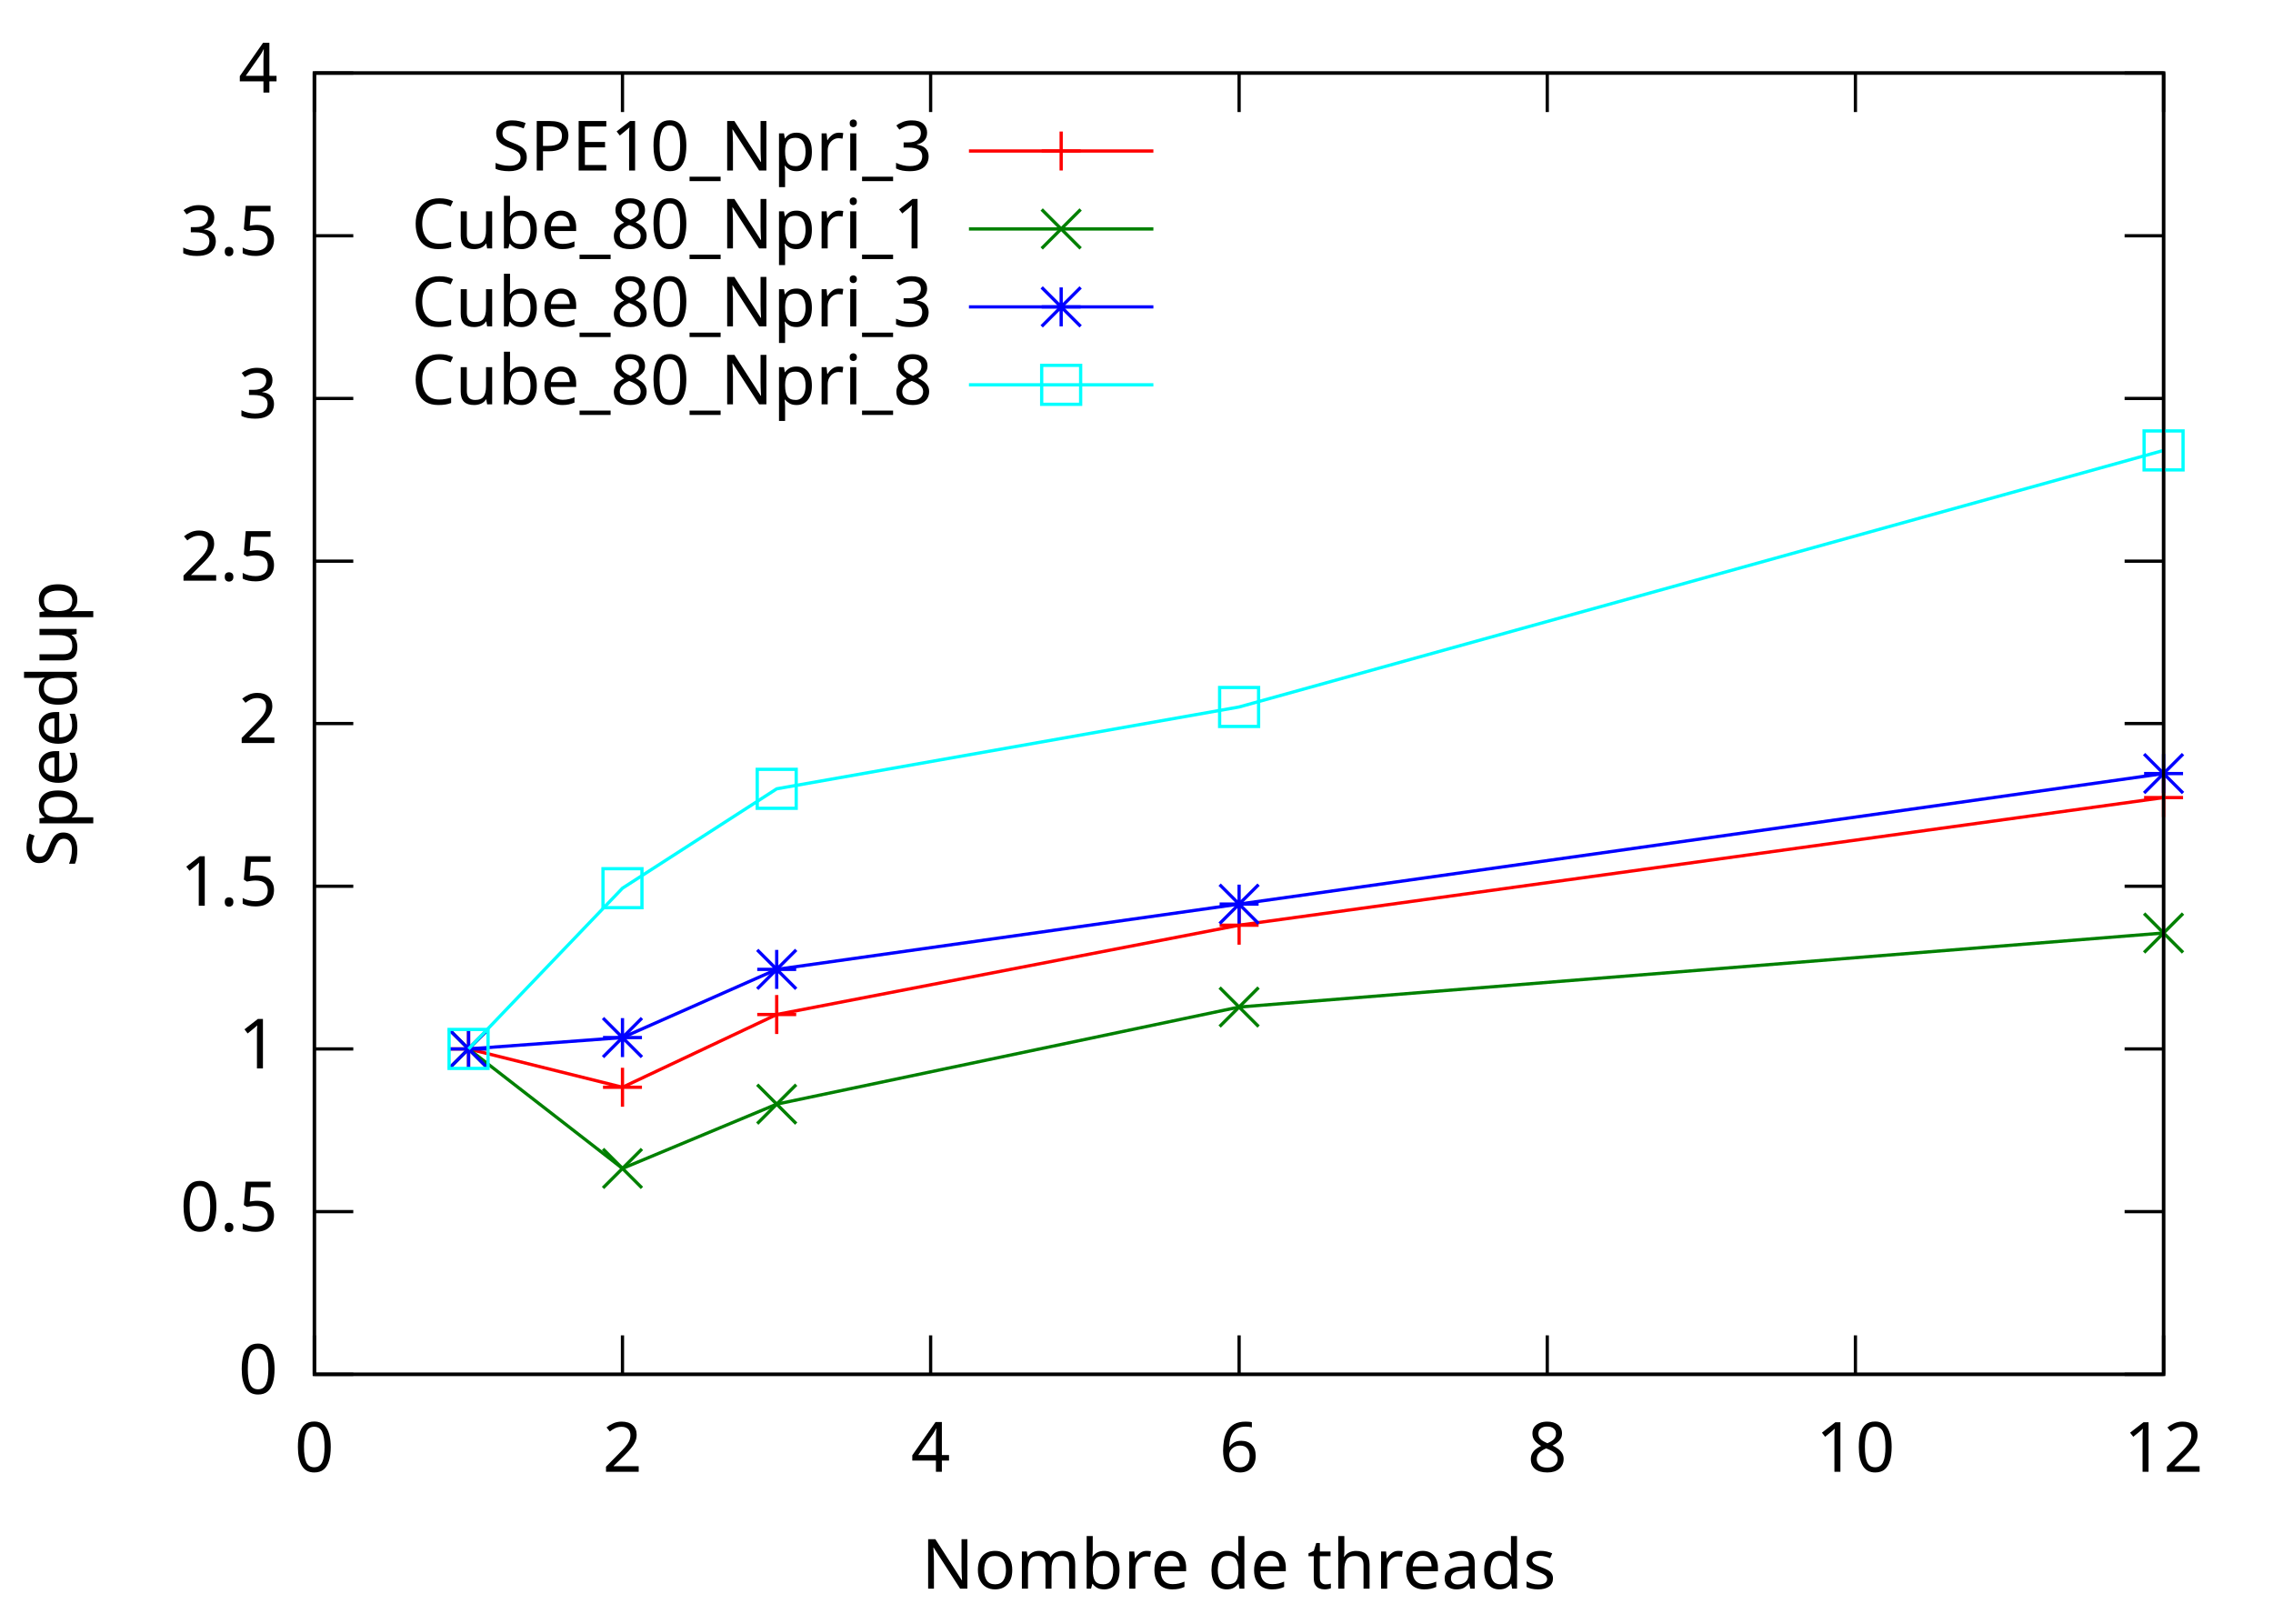
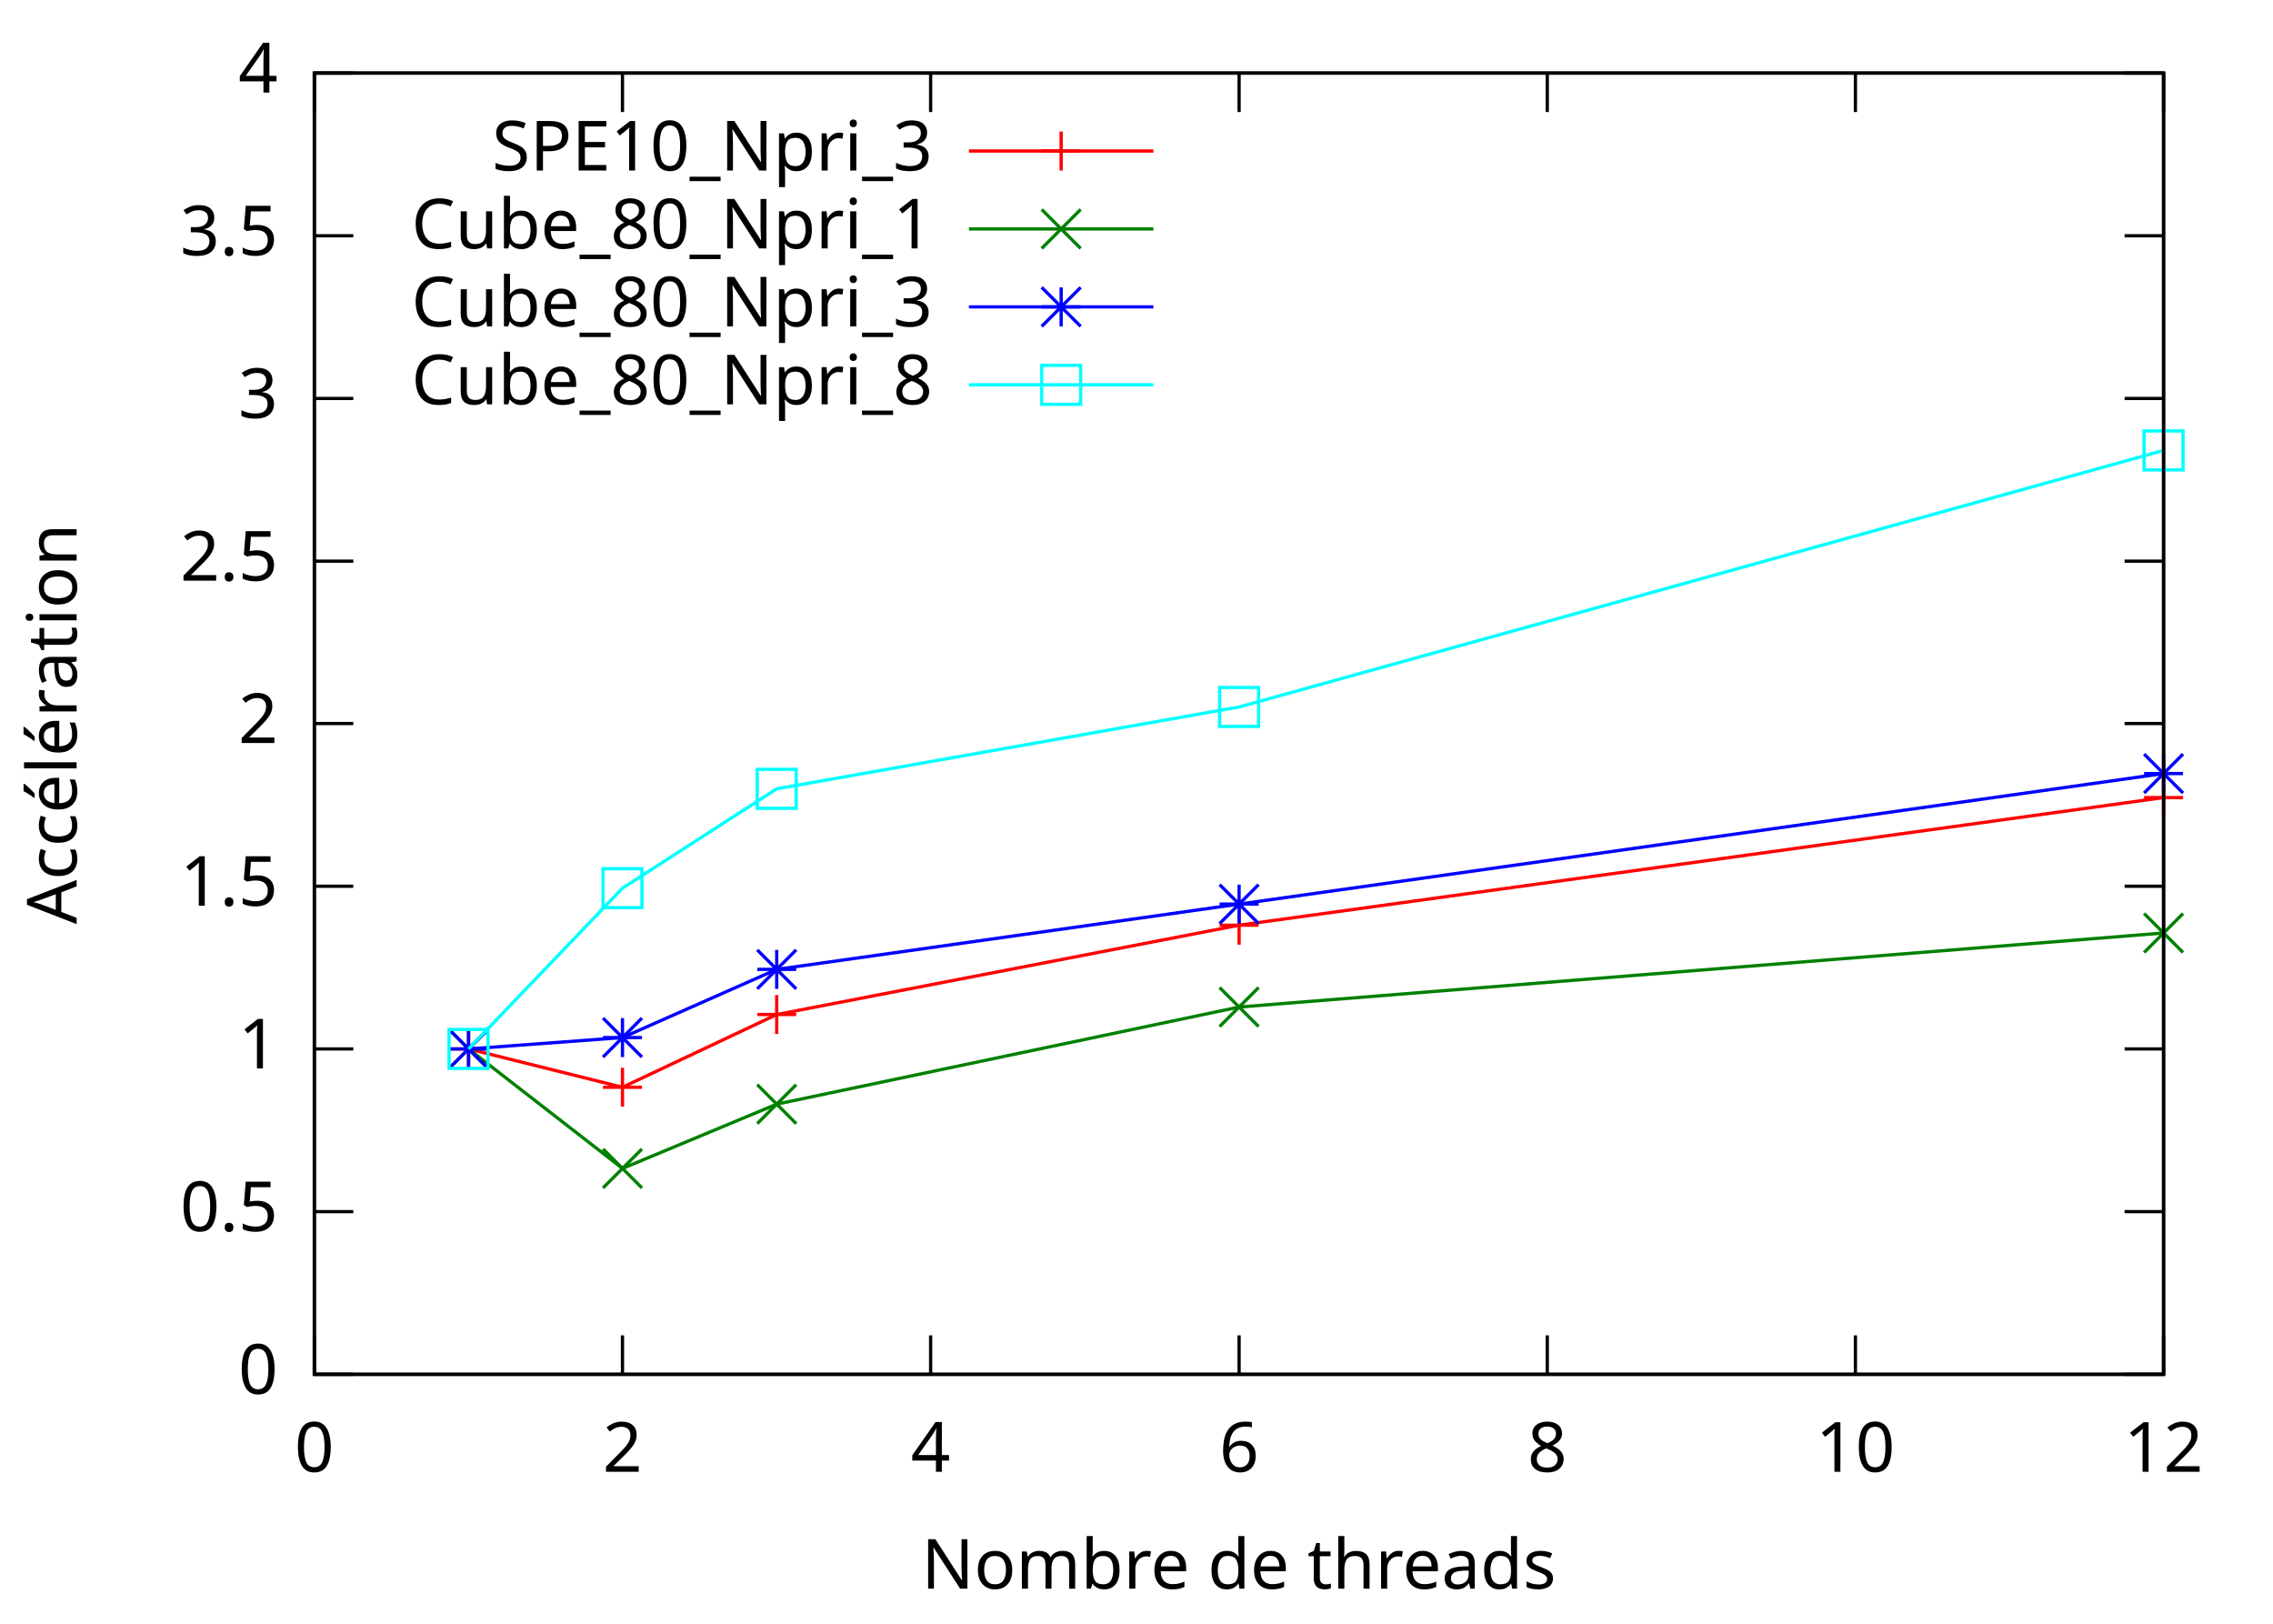
<svg xmlns="http://www.w3.org/2000/svg" xmlns:xlink="http://www.w3.org/1999/xlink" width="700" height="500" viewBox="0 0 700 500">
  <g id="gnuplot_canvas">
    <rect x="0" y="0" width="700" height="500" fill="none" />
    <defs>
      <circle id="gpDot" r="0.5" stroke-width="0.5" />
      <path id="gpPt0" stroke-width="0.167" stroke="currentColor" d="M-1,0 h2 M0,-1 v2" />
      <path id="gpPt1" stroke-width="0.167" stroke="currentColor" d="M-1,-1 L1,1 M1,-1 L-1,1" />
      <path id="gpPt2" stroke-width="0.167" stroke="currentColor" d="M-1,0 L1,0 M0,-1 L0,1 M-1,-1 L1,1 M-1,1 L1,-1" />
      <rect id="gpPt3" stroke-width="0.167" stroke="currentColor" x="-1" y="-1" width="2" height="2" />
      <rect id="gpPt4" stroke-width="0.167" stroke="currentColor" fill="currentColor" x="-1" y="-1" width="2" height="2" />
      <circle id="gpPt5" stroke-width="0.167" stroke="currentColor" cx="0" cy="0" r="1" />
      <use xlink:href="#gpPt5" id="gpPt6" fill="currentColor" stroke="none" />
      <path id="gpPt7" stroke-width="0.167" stroke="currentColor" d="M0,-1.33 L-1.33,0.67 L1.33,0.67 z" />
      <use xlink:href="#gpPt7" id="gpPt8" fill="currentColor" stroke="none" />
      <use xlink:href="#gpPt7" id="gpPt9" stroke="currentColor" transform="rotate(180)" />
      <use xlink:href="#gpPt9" id="gpPt10" fill="currentColor" stroke="none" />
      <use xlink:href="#gpPt3" id="gpPt11" stroke="currentColor" transform="rotate(45)" />
      <use xlink:href="#gpPt11" id="gpPt12" fill="currentColor" stroke="none" />
      <filter id="greybox" filterUnits="objectBoundingBox" x="0" y="0" height="1" width="1">
        <feFlood flood-color="lightgrey" flood-opacity="1" result="grey" />
        <feComposite in="SourceGraphic" in2="grey" operator="atop" />
      </filter>
    </defs>
    <g style="fill:none; color:white; stroke:currentColor; stroke-width:1.00; stroke-linecap:butt; stroke-linejoin:miter">
</g>
    <g style="fill:none; color:black; stroke:currentColor; stroke-width:1.00; stroke-linecap:butt; stroke-linejoin:miter">
      <path stroke="black" d="M96.8,423.2 L108.8,423.2 M666.3,423.2 L654.3,423.2  " />
      <g transform="translate(85.6,429.2)" style="stroke:none; fill:black; font-family:Verdana; font-size:16.00pt; text-anchor:end">
        <text> 0</text>
      </g>
      <path stroke="black" d="M96.8,373.1 L108.8,373.1 M666.3,373.1 L654.3,373.1  " />
      <g transform="translate(85.6,379.1)" style="stroke:none; fill:black; font-family:Verdana; font-size:16.00pt; text-anchor:end">
        <text> 0.5</text>
      </g>
      <path stroke="black" d="M96.8,323.0 L108.8,323.0 M666.3,323.0 L654.3,323.0  " />
      <g transform="translate(85.6,329.0)" style="stroke:none; fill:black; font-family:Verdana; font-size:16.00pt; text-anchor:end">
        <text> 1</text>
      </g>
      <path stroke="black" d="M96.8,272.9 L108.8,272.9 M666.3,272.9 L654.3,272.9  " />
      <g transform="translate(85.6,278.9)" style="stroke:none; fill:black; font-family:Verdana; font-size:16.00pt; text-anchor:end">
        <text> 1.5</text>
      </g>
      <path stroke="black" d="M96.8,222.8 L108.8,222.8 M666.3,222.8 L654.3,222.8  " />
      <g transform="translate(85.6,228.8)" style="stroke:none; fill:black; font-family:Verdana; font-size:16.00pt; text-anchor:end">
        <text> 2</text>
      </g>
      <path stroke="black" d="M96.8,172.8 L108.8,172.8 M666.3,172.8 L654.3,172.8  " />
      <g transform="translate(85.6,178.8)" style="stroke:none; fill:black; font-family:Verdana; font-size:16.00pt; text-anchor:end">
        <text> 2.5</text>
      </g>
      <path stroke="black" d="M96.8,122.7 L108.8,122.7 M666.3,122.7 L654.3,122.7  " />
      <g transform="translate(85.6,128.7)" style="stroke:none; fill:black; font-family:Verdana; font-size:16.00pt; text-anchor:end">
        <text> 3</text>
      </g>
      <path stroke="black" d="M96.8,72.6 L108.8,72.6 M666.3,72.6 L654.3,72.6  " />
      <g transform="translate(85.6,78.6)" style="stroke:none; fill:black; font-family:Verdana; font-size:16.00pt; text-anchor:end">
        <text> 3.5</text>
      </g>
      <path stroke="black" d="M96.8,22.5 L108.8,22.5 M666.3,22.5 L654.3,22.5  " />
      <g transform="translate(85.6,28.5)" style="stroke:none; fill:black; font-family:Verdana; font-size:16.00pt; text-anchor:end">
        <text> 4</text>
      </g>
      <path stroke="black" d="M96.8,423.2 L96.8,411.2 M96.8,22.5 L96.8,34.5  " />
      <g transform="translate(96.8,453.2)" style="stroke:none; fill:black; font-family:Verdana; font-size:16.00pt; text-anchor:middle">
        <text> 0</text>
      </g>
      <path stroke="black" d="M191.7,423.2 L191.7,411.2 M191.7,22.5 L191.7,34.5  " />
      <g transform="translate(191.7,453.2)" style="stroke:none; fill:black; font-family:Verdana; font-size:16.00pt; text-anchor:middle">
        <text> 2</text>
      </g>
      <path stroke="black" d="M286.6,423.2 L286.6,411.2 M286.6,22.5 L286.6,34.5  " />
      <g transform="translate(286.6,453.2)" style="stroke:none; fill:black; font-family:Verdana; font-size:16.00pt; text-anchor:middle">
        <text> 4</text>
      </g>
      <path stroke="black" d="M381.6,423.2 L381.6,411.2 M381.6,22.5 L381.6,34.5  " />
      <g transform="translate(381.6,453.2)" style="stroke:none; fill:black; font-family:Verdana; font-size:16.00pt; text-anchor:middle">
        <text> 6</text>
      </g>
      <path stroke="black" d="M476.5,423.2 L476.5,411.2 M476.5,22.5 L476.5,34.5  " />
      <g transform="translate(476.5,453.2)" style="stroke:none; fill:black; font-family:Verdana; font-size:16.00pt; text-anchor:middle">
        <text> 8</text>
      </g>
      <path stroke="black" d="M571.4,423.2 L571.4,411.2 M571.4,22.5 L571.4,34.5  " />
      <g transform="translate(571.4,453.2)" style="stroke:none; fill:black; font-family:Verdana; font-size:16.00pt; text-anchor:middle">
        <text> 10</text>
      </g>
      <path stroke="black" d="M666.3,423.2 L666.3,411.2 M666.3,22.5 L666.3,34.5  " />
      <g transform="translate(666.3,453.2)" style="stroke:none; fill:black; font-family:Verdana; font-size:16.00pt; text-anchor:middle">
        <text> 12</text>
      </g>
      <path stroke="black" d="M96.8,22.5 L96.8,423.2 L666.3,423.2 L666.3,22.5 L96.8,22.5 Z  " />
      <g transform="translate(23.6,222.9) rotate(270)" style="stroke:none; fill:black; font-family:Verdana; font-size:16.00pt; text-anchor:middle">
-         <text>Speedup</text>
+         <text>Accélération</text>
      </g>
      <g transform="translate(381.5,489.2)" style="stroke:none; fill:black; font-family:Verdana; font-size:16.00pt; text-anchor:middle">
        <text>Nombre de threads</text>
      </g>
    </g>
    <g id="gnuplot_plot_1">
      <g style="fill:none; color:red; stroke:currentColor; stroke-width:1.00; stroke-linecap:butt; stroke-linejoin:miter">
        <g transform="translate(287.2,52.5)" style="stroke:none; fill:black; font-family:Verdana; font-size:16.00pt; text-anchor:end">
          <text>SPE10_Npri_3</text>
        </g>
        <path d="M298.4,46.5 L355.2,46.5 M144.3,323.0 L191.7,334.8 L239.2,312.4 L381.6,284.9 L666.3,245.6  " />
        <use xlink:href="#gpPt0" transform="translate(144.3,323.0) scale(6.00)" />
        <use xlink:href="#gpPt0" transform="translate(191.7,334.8) scale(6.00)" />
        <use xlink:href="#gpPt0" transform="translate(239.2,312.4) scale(6.00)" />
        <use xlink:href="#gpPt0" transform="translate(381.6,284.9) scale(6.00)" />
        <use xlink:href="#gpPt0" transform="translate(666.3,245.6) scale(6.00)" />
        <use xlink:href="#gpPt0" transform="translate(326.8,46.5) scale(6.00)" />
      </g>
    </g>
    <g id="gnuplot_plot_2">
      <g style="fill:none; color:green; stroke:currentColor; stroke-width:1.00; stroke-linecap:butt; stroke-linejoin:miter">
        <g transform="translate(287.2,76.5)" style="stroke:none; fill:black; font-family:Verdana; font-size:16.00pt; text-anchor:end">
          <text>Cube_80_Npri_1</text>
        </g>
        <path d="M298.4,70.5 L355.2,70.5 M144.3,323.0 L191.7,359.8 L239.2,340.0 L381.6,310.1 L666.3,287.3  " />
        <use xlink:href="#gpPt1" transform="translate(144.3,323.0) scale(6.00)" />
        <use xlink:href="#gpPt1" transform="translate(191.7,359.8) scale(6.00)" />
        <use xlink:href="#gpPt1" transform="translate(239.2,340.0) scale(6.00)" />
        <use xlink:href="#gpPt1" transform="translate(381.6,310.1) scale(6.00)" />
        <use xlink:href="#gpPt1" transform="translate(666.3,287.3) scale(6.00)" />
        <use xlink:href="#gpPt1" transform="translate(326.8,70.5) scale(6.00)" />
      </g>
    </g>
    <g id="gnuplot_plot_3">
      <g style="fill:none; color:blue; stroke:currentColor; stroke-width:1.00; stroke-linecap:butt; stroke-linejoin:miter">
        <g transform="translate(287.2,100.5)" style="stroke:none; fill:black; font-family:Verdana; font-size:16.00pt; text-anchor:end">
          <text>Cube_80_Npri_3</text>
        </g>
        <path d="M298.4,94.5 L355.2,94.5 M144.3,323.0 L191.7,319.5 L239.2,298.5 L381.6,278.4 L666.3,238.2  " />
        <use xlink:href="#gpPt2" transform="translate(144.3,323.0) scale(6.00)" />
        <use xlink:href="#gpPt2" transform="translate(191.7,319.5) scale(6.00)" />
        <use xlink:href="#gpPt2" transform="translate(239.2,298.5) scale(6.00)" />
        <use xlink:href="#gpPt2" transform="translate(381.6,278.4) scale(6.00)" />
        <use xlink:href="#gpPt2" transform="translate(666.3,238.2) scale(6.00)" />
        <use xlink:href="#gpPt2" transform="translate(326.8,94.5) scale(6.00)" />
      </g>
    </g>
    <g id="gnuplot_plot_4">
      <g style="fill:none; color:cyan; stroke:currentColor; stroke-width:1.00; stroke-linecap:butt; stroke-linejoin:miter">
        <g transform="translate(287.2,124.5)" style="stroke:none; fill:black; font-family:Verdana; font-size:16.00pt; text-anchor:end">
          <text>Cube_80_Npri_8</text>
        </g>
        <path d="M298.4,118.5 L355.2,118.5 M144.3,323.0 L191.7,273.5 L239.2,242.9 L381.6,217.7 L666.3,138.7  " />
        <use xlink:href="#gpPt3" transform="translate(144.3,323.0) scale(6.00)" />
        <use xlink:href="#gpPt3" transform="translate(191.7,273.5) scale(6.00)" />
        <use xlink:href="#gpPt3" transform="translate(239.2,242.9) scale(6.00)" />
        <use xlink:href="#gpPt3" transform="translate(381.6,217.7) scale(6.00)" />
        <use xlink:href="#gpPt3" transform="translate(666.3,138.7) scale(6.00)" />
        <use xlink:href="#gpPt3" transform="translate(326.8,118.5) scale(6.00)" />
      </g>
    </g>
    <g style="fill:none; color:black; stroke:currentColor; stroke-width:1.00; stroke-linecap:butt; stroke-linejoin:miter">
      <path stroke="black" d="M96.8,22.5 L96.8,423.2 L666.3,423.2 L666.3,22.5 L96.8,22.5 Z  " />
    </g>
  </g>
</svg>
